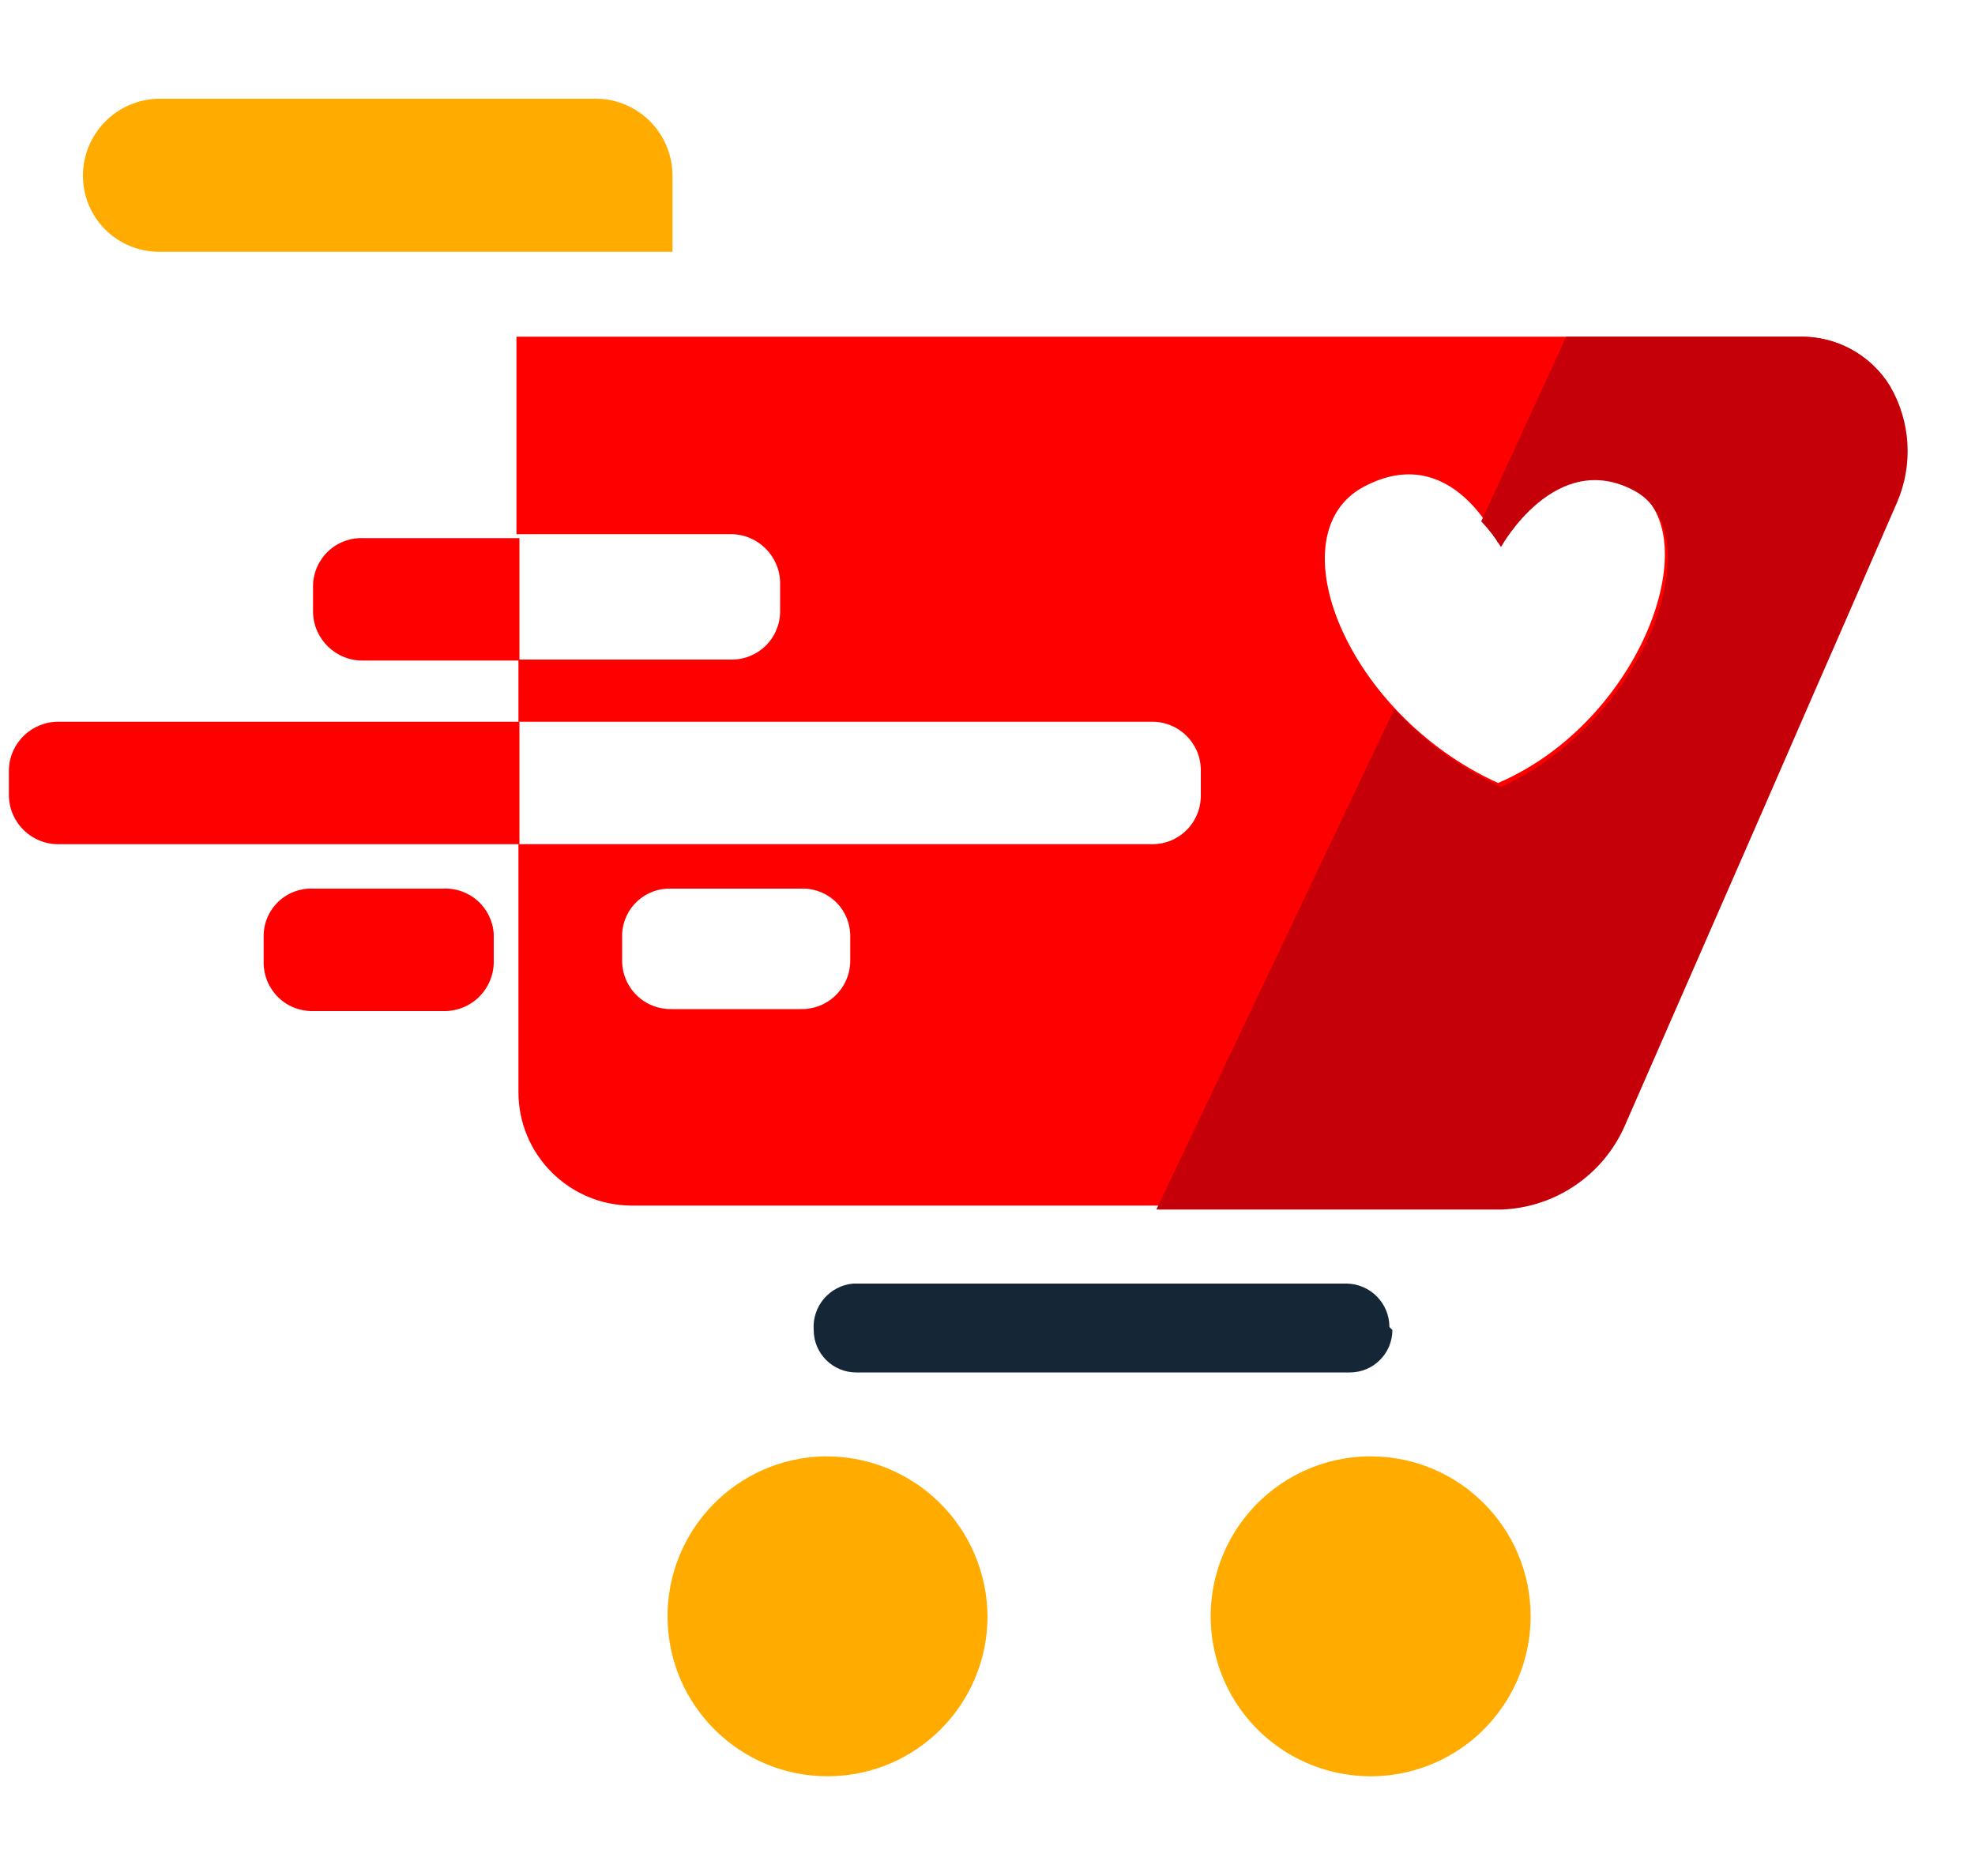
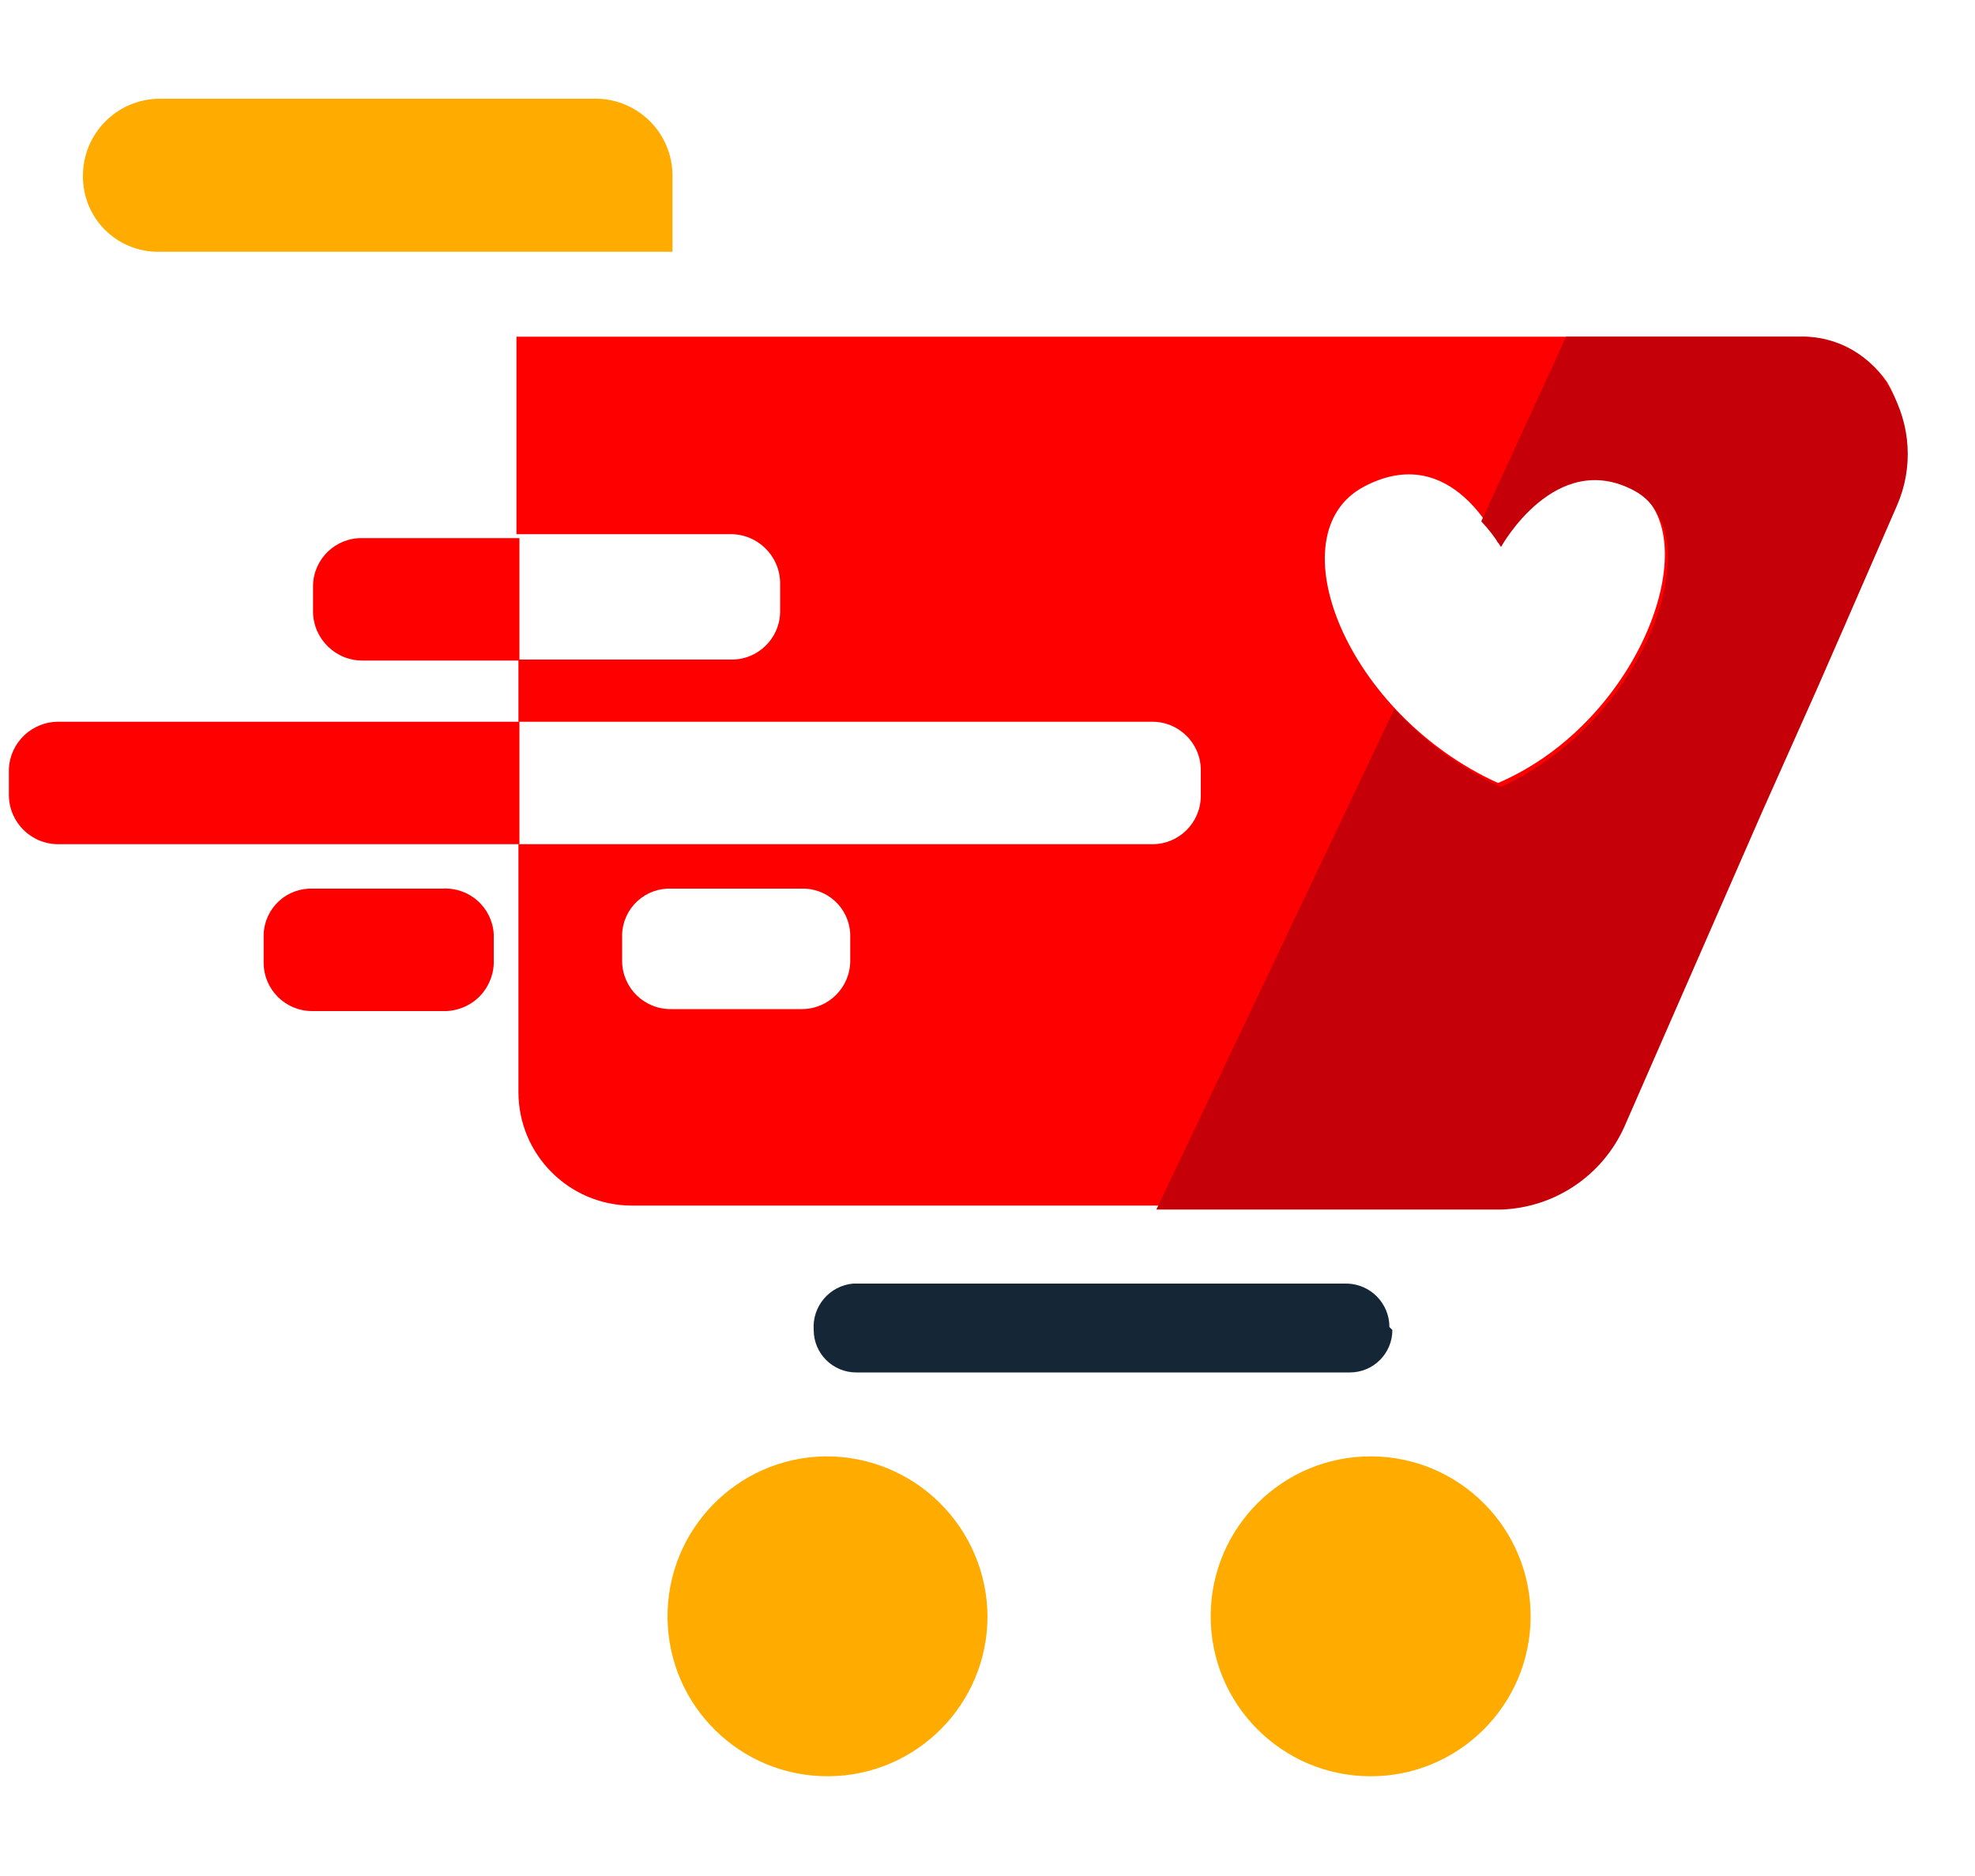
- <svg xmlns="http://www.w3.org/2000/svg" id="Livello_1" data-name="Livello 1" viewBox="0 0 20 19">
+ <svg xmlns="http://www.w3.org/2000/svg" id="Logo_shop" data-name="Logo shop" viewBox="0 0 20 19">
  <defs>
    <style>.cls-1{fill:#ffab00;}.cls-2{fill:red;}.cls-3{fill:#c60009;}.cls-4{fill:#152736;}</style>
  </defs>
-   <path class="cls-1" d="M6.81,2.57V1.79A.78.78,0,0,0,6,1H1.61a.78.78,0,0,0-.77.78.77.77,0,0,0,.77.77h5.2Z" />
-   <path class="cls-2" d="M19.11,3.87a1.05,1.05,0,0,0-.88-.46h-13v2H7.39a.5.5,0,0,1,.51.49V6.2a.49.49,0,0,1-.51.48H5.25v.63h6.41a.49.49,0,0,1,.5.48v.27a.49.49,0,0,1-.5.49H5.25v2.12h0v.39a1.15,1.15,0,0,0,1.14,1.15h8.79a1.42,1.42,0,0,0,1.24-.84l1.4-3.2.54-1.24h0l.28-.64h0l.54-1.24A1.31,1.31,0,0,0,19.11,3.87ZM8.61,9.73a.49.49,0,0,1-.5.49H6.8a.49.49,0,0,1-.5-.49V9.46A.48.48,0,0,1,6.8,9H8.11a.48.48,0,0,1,.5.48Zm6.56-1.8c-1.54-.7-2.26-2.52-1.36-3s1.36.57,1.36.57.55-1,1.35-.57S16.64,7.3,15.17,7.93Z" />
-   <path class="cls-2" d="M.6,7.31H5.26V8.55H.6a.5.5,0,0,1-.51-.49V7.79A.5.5,0,0,1,.6,7.31Z" />
-   <path class="cls-2" d="M4.48,9H3.17a.48.48,0,0,0-.5.48v.27a.49.49,0,0,0,.5.49H4.48A.5.5,0,0,0,5,9.73V9.46A.49.49,0,0,0,4.48,9Z" />
-   <path class="cls-2" d="M3.68,5.45H5.26V6.69H3.68a.5.5,0,0,1-.51-.49V5.93A.49.49,0,0,1,3.68,5.45Z" />
-   <path class="cls-3" d="M18.23,3.41H15.86L15,5.28a1.65,1.65,0,0,1,.2.26s.55-1,1.35-.57.12,2.33-1.35,3a3.4,3.4,0,0,1-1.08-.79l-2.41,5.07h3.5a1.42,1.42,0,0,0,1.24-.84l1.4-3.2.54-1.24h0l.28-.64h0l.54-1.24a1.31,1.31,0,0,0-.07-1.18A1.05,1.05,0,0,0,18.23,3.41Z" />
-   <path class="cls-1" d="M8.35,14.75A1.62,1.62,0,1,0,10,16.37,1.63,1.63,0,0,0,8.35,14.75Z" />
-   <path class="cls-1" d="M13.89,14.75a1.62,1.62,0,1,0,1.61,1.62A1.62,1.62,0,0,0,13.89,14.75Z" />
-   <path class="cls-4" d="M14.1,13.47a.43.43,0,0,1-.43.43h-5a.43.43,0,0,1-.43-.43h0A.44.44,0,0,1,8.64,13h5a.44.44,0,0,1,.43.44Z" />
+   <path class="cls-1" d="M6.81,2.57V1.79A.78.78,0,0,0,6,1H1.61a.78.78,0,0,0-.77.78.76.76,0,0,0,.77.77h5.2Z" />
+   <path class="cls-2" d="M19.11,3.87a1.07,1.07,0,0,0-.88-.46h-13v2H7.39a.5.5,0,0,1,.51.49h0v.3a.49.49,0,0,1-.5.48H5.25v.63h6.41a.49.49,0,0,1,.5.48h0v.27a.49.49,0,0,1-.49.49H5.25v2.12h0v.39a1.15,1.15,0,0,0,1.14,1.15h8.79a1.42,1.42,0,0,0,1.24-.84l1.4-3.2.54-1.24h0l.28-.64h0l.54-1.24A1.3,1.3,0,0,0,19.11,3.87ZM8.61,9.73a.49.49,0,0,1-.49.49H6.8a.49.49,0,0,1-.5-.48h0V9.46A.48.48,0,0,1,6.8,9H8.11a.48.48,0,0,1,.5.46v.27Zm6.56-1.8c-1.54-.7-2.26-2.52-1.36-3s1.36.57,1.36.57.55-1,1.35-.57S16.64,7.3,15.17,7.93Z" />
+   <path class="cls-2" d="M.6,7.31H5.26V8.55H.6a.5.5,0,0,1-.51-.49h0V7.79A.5.5,0,0,1,.6,7.31Z" />
+   <path class="cls-2" d="M4.48,9H3.17a.48.48,0,0,0-.5.46v.29a.49.49,0,0,0,.49.49H4.48A.5.5,0,0,0,5,9.76v-.3A.49.49,0,0,0,4.48,9Z" />
+   <path class="cls-2" d="M3.68,5.45H5.26V6.69H3.68a.5.5,0,0,1-.51-.49h0V5.93a.49.49,0,0,1,.5-.48Z" />
+   <path class="cls-3" d="M18.23,3.41H15.86L15,5.28a1.64,1.64,0,0,1,.2.26s.55-1,1.35-.57.12,2.33-1.35,3a3.39,3.39,0,0,1-1.08-.79l-2.41,5.07h3.5a1.42,1.42,0,0,0,1.24-.84l1.4-3.2L18.39,7h0l.28-.64h0l.54-1.24a1.3,1.3,0,0,0-.07-1.18A1,1,0,0,0,18.23,3.41Z" />
+   <path class="cls-1" d="M8.35,14.75A1.62,1.62,0,1,0,10,16.37a1.63,1.63,0,0,0-1.65-1.62Z" />
+   <path class="cls-1" d="M13.89,14.75a1.62,1.62,0,1,0,1.61,1.63h0A1.62,1.62,0,0,0,13.89,14.75Z" />
+   <path class="cls-4" d="M14.1,13.47a.43.43,0,0,1-.43.43h-5a.43.43,0,0,1-.43-.43h0a.44.44,0,0,1,.4-.47h5a.44.44,0,0,1,.43.44Z" />
</svg>
